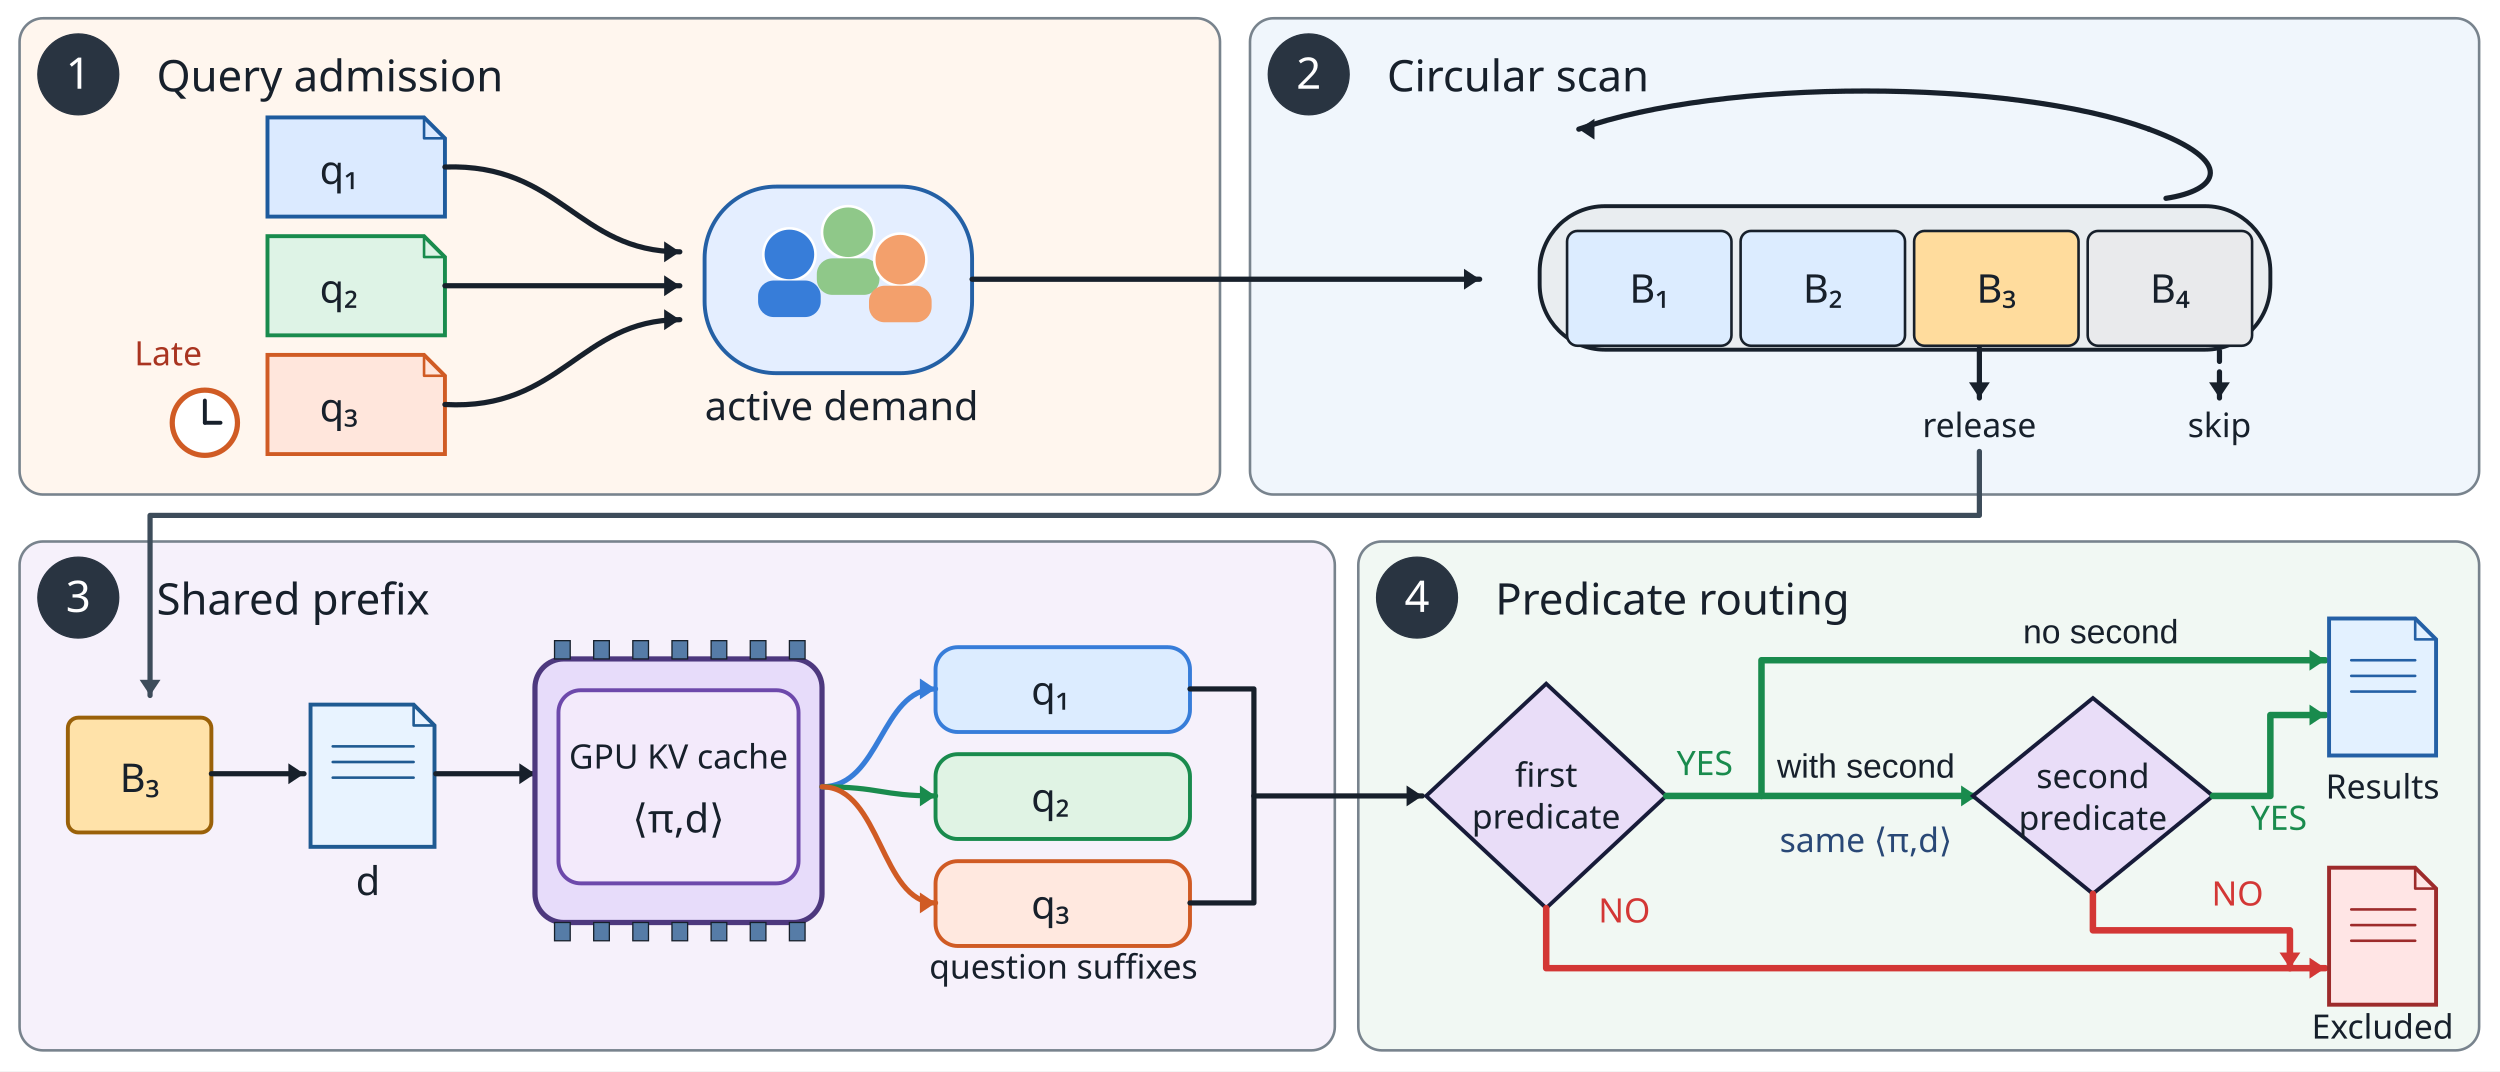
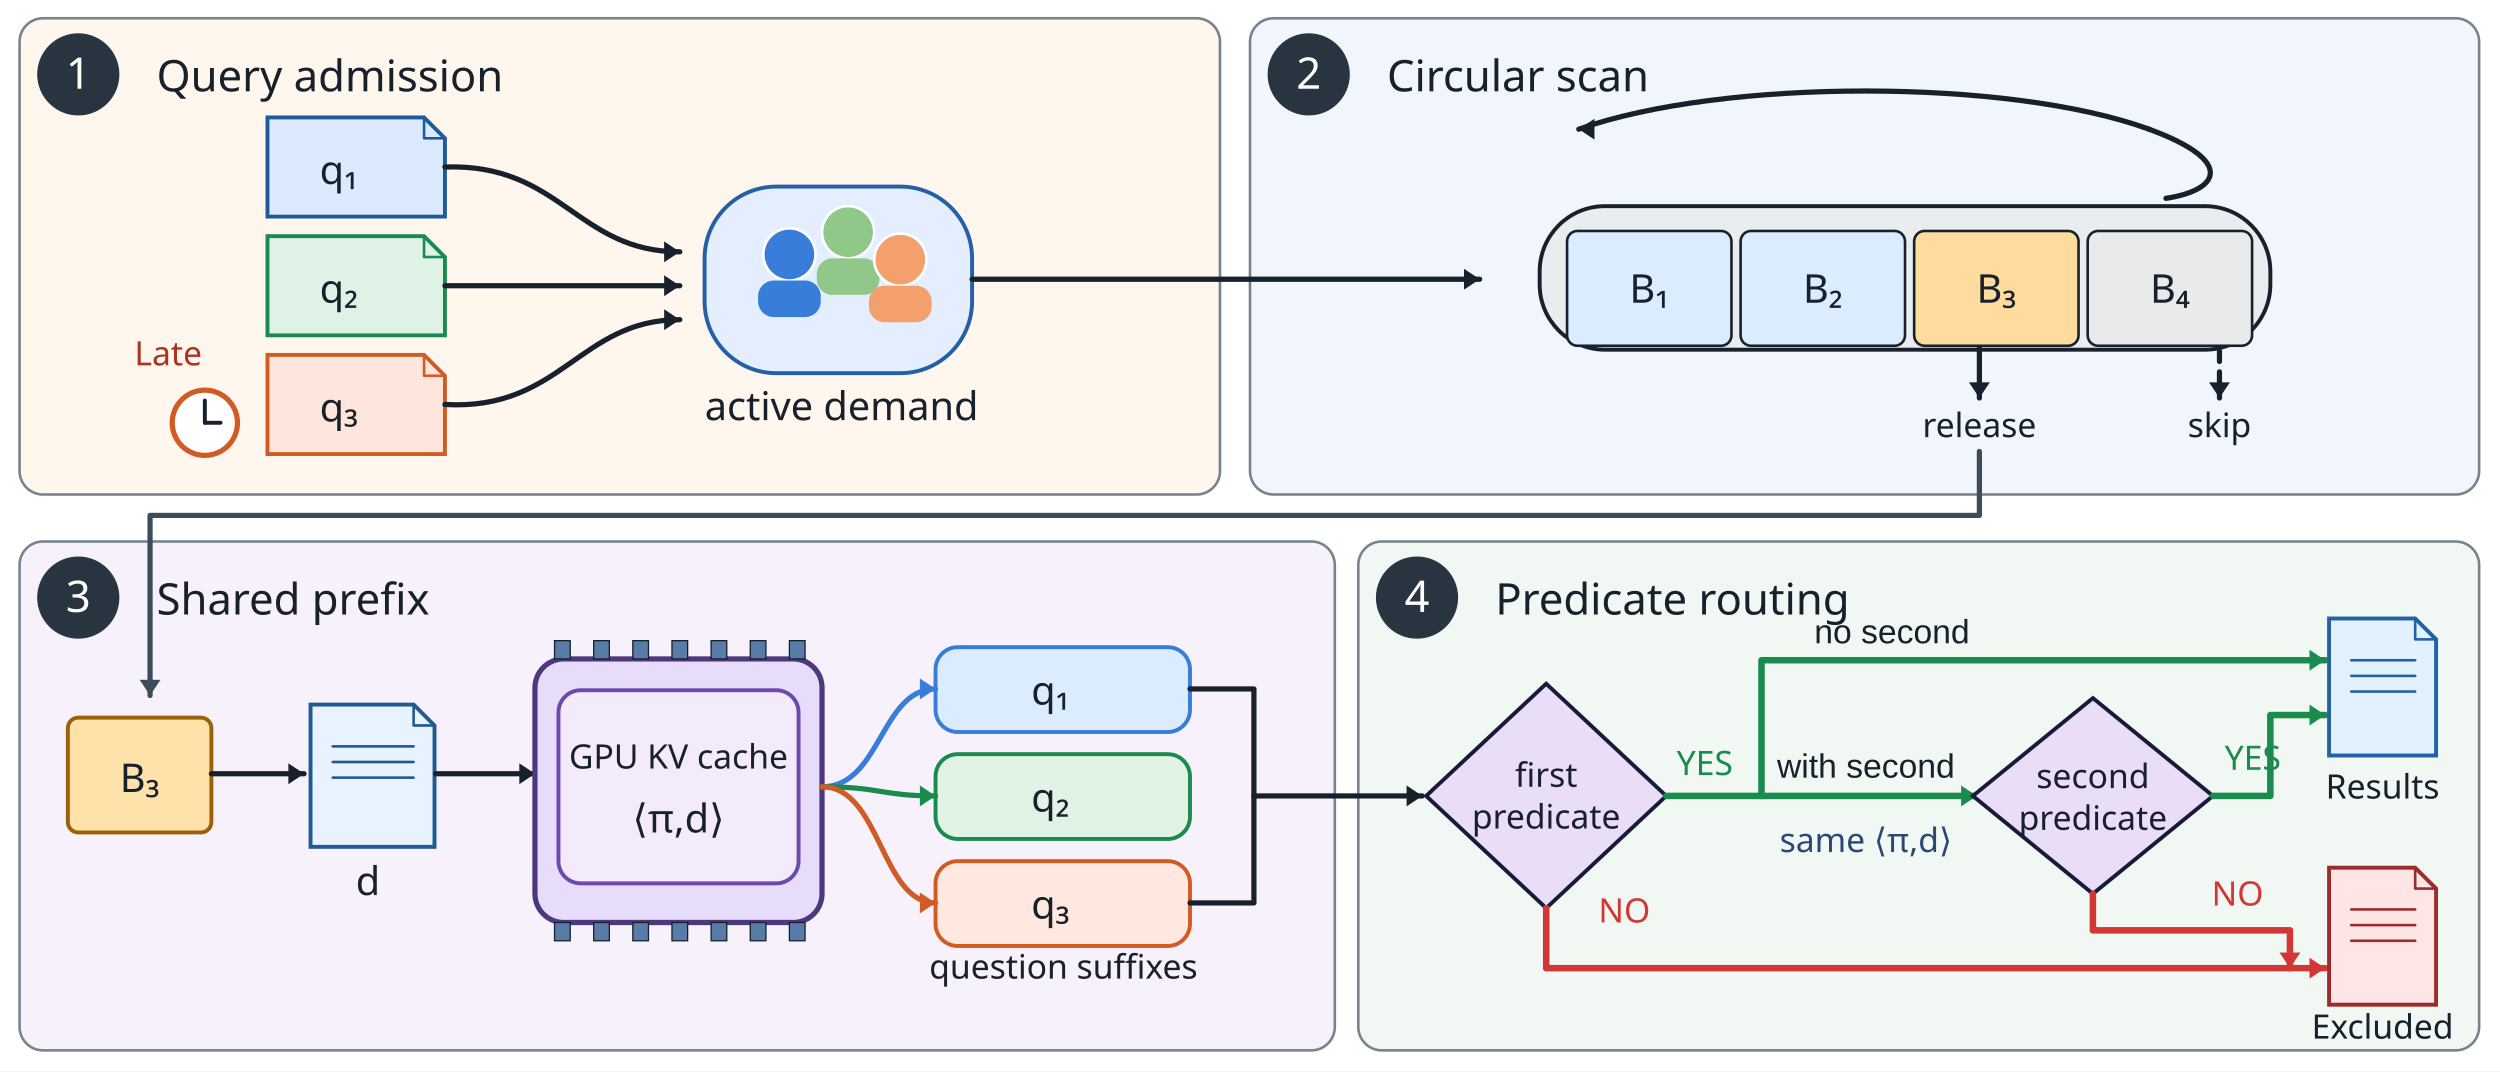
<svg xmlns="http://www.w3.org/2000/svg" width="1916" height="821" viewBox="0 0 1916 821">
  <rect id="" x="0" y="0" width="1916" height="821" rx="0" fill="#ffffff" stroke="#ffffff" stroke-width="0" />
  <rect id="region-1" x="15" y="14" width="920" height="365" rx="18" fill="#FFF6EE" stroke="#78838d" stroke-width="2" />
  <circle cx="60" cy="57" r="31" fill="#293441" stroke="#293441" stroke-width="1" />
  <text x="60" y="68" font-family="ArialBold" font-size="33.4" text-anchor="middle" fill="#ffffff">1</text>
  <text x="120" y="70" font-family="ArialBold" font-size="33.4" text-anchor="start" fill="#17202b">Query admission</text>
  <rect id="region-2" x="958" y="14" width="942" height="365" rx="18" fill="#F0F6FC" stroke="#78838d" stroke-width="2" />
  <circle cx="1003" cy="57" r="31" fill="#293441" stroke="#293441" stroke-width="1" />
  <text x="1003" y="68" font-family="ArialBold" font-size="33.4" text-anchor="middle" fill="#ffffff">2</text>
  <text x="1063" y="70" font-family="ArialBold" font-size="33.4" text-anchor="start" fill="#17202b">Circular scan</text>
  <rect id="region-3" x="15" y="415" width="1008" height="390" rx="18" fill="#F6F1FB" stroke="#78838d" stroke-width="2" />
  <circle cx="60" cy="458" r="31" fill="#293441" stroke="#293441" stroke-width="1" />
  <text x="60" y="469" font-family="ArialBold" font-size="33.4" text-anchor="middle" fill="#ffffff">3</text>
  <text x="120" y="471" font-family="ArialBold" font-size="33.4" text-anchor="start" fill="#17202b">Shared prefix</text>
  <rect id="region-4" x="1041" y="415" width="859" height="390" rx="18" fill="#F1F8F3" stroke="#78838d" stroke-width="2" />
  <circle cx="1086" cy="458" r="31" fill="#293441" stroke="#293441" stroke-width="1" />
  <text x="1086" y="469" font-family="ArialBold" font-size="33.4" text-anchor="middle" fill="#ffffff">4</text>
  <text x="1146" y="471" font-family="ArialBold" font-size="33.4" text-anchor="start" fill="#17202b">Predicate routing</text>
  <polygon points="205,90 325,90 341,106 341,166 205,166" fill="#dbeaff" stroke="#1e5b9d" stroke-width="3" />
  <path d="M325 90 L325 106 L341 106" fill="none" stroke="#1e5b9d" stroke-width="2" stroke-linecap="round" stroke-linejoin="round" />
  <text x="245" y="141" font-family="AppleSymbols" font-size="30.4" text-anchor="start" fill="#17202b">q₁</text>
  <polygon points="205,181 325,181 341,197 341,257 205,257" fill="#def3e6" stroke="#198b4d" stroke-width="3" />
  <path d="M325 181 L325 197 L341 197" fill="none" stroke="#198b4d" stroke-width="2" stroke-linecap="round" stroke-linejoin="round" />
  <text x="245" y="232" font-family="AppleSymbols" font-size="30.4" text-anchor="start" fill="#17202b">q₂</text>
  <polygon points="205,272 325,272 341,288 341,348 205,348" fill="#ffe6dc" stroke="#d05b24" stroke-width="3" />
  <path d="M325 272 L325 288 L341 288" fill="none" stroke="#d05b24" stroke-width="2" stroke-linecap="round" stroke-linejoin="round" />
  <text x="245" y="323" font-family="AppleSymbols" font-size="30.4" text-anchor="start" fill="#17202b">q₃</text>
  <circle cx="157" cy="324" r="25" fill="#ffffff" stroke="#d05b24" stroke-width="4" />
  <path d="M157 324 L157 307" fill="none" stroke="#17202b" stroke-width="3" stroke-linecap="round" stroke-linejoin="round" />
  <path d="M157 324 L169 324" fill="none" stroke="#17202b" stroke-width="3" stroke-linecap="round" stroke-linejoin="round" />
  <text x="103" y="280" font-family="ArialBold" font-size="25.8" text-anchor="start" fill="#a93420">Late</text>
  <path d="M341 128 C430 125 442 193 521 193" fill="none" stroke="#17202b" stroke-width="4" stroke-linecap="round" stroke-linejoin="round" />
  <polygon points="521,193 509,185 509,201" fill="#17202b" stroke="#17202b" stroke-width="0" />
  <path d="M341 219 L521 219" fill="none" stroke="#17202b" stroke-width="4" stroke-linecap="round" stroke-linejoin="round" />
  <polygon points="521,219 509,211 509,227" fill="#17202b" stroke="#17202b" stroke-width="0" />
  <path d="M341 310 C430 315 444 245 521 245" fill="none" stroke="#17202b" stroke-width="4" stroke-linecap="round" stroke-linejoin="round" />
  <polygon points="521,245 509,237 509,253" fill="#17202b" stroke="#17202b" stroke-width="0" />
  <rect id="" x="540" y="143" width="205" height="143" rx="55" fill="#e4eeff" stroke="#2460a5" stroke-width="3" />
  <circle cx="605" cy="195" r="20" fill="#377dd9" stroke="#ffffff" stroke-width="2" />
  <rect id="" x="581" y="215" width="48" height="28" rx="12" fill="#377dd9" stroke="#377dd9" stroke-width="0" />
  <circle cx="650" cy="178" r="20" fill="#8fc889" stroke="#ffffff" stroke-width="2" />
  <rect id="" x="626" y="198" width="48" height="28" rx="12" fill="#8fc889" stroke="#8fc889" stroke-width="0" />
  <circle cx="690" cy="199" r="20" fill="#f3a06c" stroke="#ffffff" stroke-width="2" />
  <rect id="" x="666" y="219" width="48" height="28" rx="12" fill="#f3a06c" stroke="#f3a06c" stroke-width="0" />
  <text x="645" y="322" font-family="ArialBold" font-size="30.4" text-anchor="middle" fill="#17202b">active demand</text>
  <path d="M745 214 L1134 214" fill="none" stroke="#17202b" stroke-width="4" stroke-linecap="round" stroke-linejoin="round" />
  <polygon points="1134,214 1122,206 1122,222" fill="#17202b" stroke="#17202b" stroke-width="0" />
  <path d="M1210 99 C1320 60 1540 60 1647 99" fill="none" stroke="#17202b" stroke-width="4" stroke-linecap="round" stroke-linejoin="round" />
  <polygon points="1210,99 1222,91 1222,107" fill="#17202b" stroke="#17202b" stroke-width="0" />
  <path d="M1647 99 C1715 124 1700 146 1660 152" fill="none" stroke="#17202b" stroke-width="4" stroke-linecap="round" stroke-linejoin="round" />
  <rect id="" x="1180" y="158" width="560" height="110" rx="50" fill="#e9edf0" stroke="#17202b" stroke-width="3" />
  <rect id="" x="1201" y="177" width="126" height="88" rx="8" fill="#dcecff" stroke="#17202b" stroke-width="2" />
  <text x="1264" y="232" font-family="AppleSymbols" font-size="30.4" text-anchor="middle" fill="#17202b">B₁</text>
  <rect id="" x="1334" y="177" width="126" height="88" rx="8" fill="#dcecff" stroke="#17202b" stroke-width="2" />
  <text x="1397" y="232" font-family="AppleSymbols" font-size="30.4" text-anchor="middle" fill="#17202b">B₂</text>
  <rect id="" x="1467" y="177" width="126" height="88" rx="8" fill="#ffdc9d" stroke="#17202b" stroke-width="2" />
  <text x="1530" y="232" font-family="AppleSymbols" font-size="30.4" text-anchor="middle" fill="#17202b">B₃</text>
  <rect id="" x="1600" y="177" width="126" height="88" rx="8" fill="#e9eaec" stroke="#17202b" stroke-width="2" />
  <text x="1663" y="232" font-family="AppleSymbols" font-size="30.4" text-anchor="middle" fill="#17202b">B₄</text>
  <path d="M1517 267 L1517 305" fill="none" stroke="#17202b" stroke-width="4" stroke-linecap="round" stroke-linejoin="round" />
  <polygon points="1517,305 1509,293 1525,293" fill="#17202b" stroke="#17202b" stroke-width="0" />
  <text x="1517" y="335" font-family="ArialBold" font-size="25.8" text-anchor="middle" fill="#17202b">release</text>
  <path d="M1701 269 L1701 305" fill="none" stroke="#17202b" stroke-width="4" stroke-linecap="round" stroke-linejoin="round" stroke-dasharray="8 8" />
  <polygon points="1701,305 1693,293 1709,293" fill="#17202b" stroke="#17202b" stroke-width="0" />
  <text x="1701" y="335" font-family="ArialBold" font-size="25.8" text-anchor="middle" fill="#17202b">skip</text>
  <path d="M1517 346 L1517 395 L115 395 L115 533" fill="none" stroke="#3d4c5a" stroke-width="4" stroke-linecap="round" stroke-linejoin="round" />
  <polygon points="115,533 107,521 123,521" fill="#3d4c5a" stroke="#3d4c5a" stroke-width="0" />
  <rect id="" x="52" y="550" width="110" height="88" rx="8" fill="#ffe2a9" stroke="#9a6109" stroke-width="3" />
  <text x="107" y="607" font-family="AppleSymbols" font-size="30.4" text-anchor="middle" fill="#17202b">B₃</text>
  <path d="M162 593 L233 593" fill="none" stroke="#17202b" stroke-width="4" stroke-linecap="round" stroke-linejoin="round" />
  <polygon points="233,593 221,585 221,601" fill="#17202b" stroke="#17202b" stroke-width="0" />
  <polygon points="238,540 317,540 333,556 333,649 238,649" fill="#e8f3ff" stroke="#1f5a92" stroke-width="3" />
  <path d="M317 540 L317 556 L333 556" fill="none" stroke="#1f5a92" stroke-width="2" stroke-linecap="round" stroke-linejoin="round" />
  <path d="M255 572 L317 572" fill="none" stroke="#1f5a92" stroke-width="2" stroke-linecap="round" stroke-linejoin="round" />
  <path d="M255 584 L317 584" fill="none" stroke="#1f5a92" stroke-width="2" stroke-linecap="round" stroke-linejoin="round" />
  <path d="M255 596 L317 596" fill="none" stroke="#1f5a92" stroke-width="2" stroke-linecap="round" stroke-linejoin="round" />
  <text x="282" y="686" font-family="ArialBold" font-size="30.4" text-anchor="middle" fill="#17202b">d</text>
  <path d="M334 593 L410 593" fill="none" stroke="#17202b" stroke-width="4" stroke-linecap="round" stroke-linejoin="round" />
  <polygon points="410,593 398,585 398,601" fill="#17202b" stroke="#17202b" stroke-width="0" />
  <rect id="" x="410" y="505" width="220" height="202" rx="22" fill="#e7dcfa" stroke="#4d387e" stroke-width="4" />
  <rect id="" x="425" y="491" width="12" height="14" rx="0" fill="#567ca7" stroke="#17202b" stroke-width="1" />
  <rect id="" x="425" y="707" width="12" height="14" rx="0" fill="#567ca7" stroke="#17202b" stroke-width="1" />
  <rect id="" x="455" y="491" width="12" height="14" rx="0" fill="#567ca7" stroke="#17202b" stroke-width="1" />
  <rect id="" x="455" y="707" width="12" height="14" rx="0" fill="#567ca7" stroke="#17202b" stroke-width="1" />
  <rect id="" x="485" y="491" width="12" height="14" rx="0" fill="#567ca7" stroke="#17202b" stroke-width="1" />
  <rect id="" x="485" y="707" width="12" height="14" rx="0" fill="#567ca7" stroke="#17202b" stroke-width="1" />
  <rect id="" x="515" y="491" width="12" height="14" rx="0" fill="#567ca7" stroke="#17202b" stroke-width="1" />
  <rect id="" x="515" y="707" width="12" height="14" rx="0" fill="#567ca7" stroke="#17202b" stroke-width="1" />
  <rect id="" x="545" y="491" width="12" height="14" rx="0" fill="#567ca7" stroke="#17202b" stroke-width="1" />
  <rect id="" x="545" y="707" width="12" height="14" rx="0" fill="#567ca7" stroke="#17202b" stroke-width="1" />
  <rect id="" x="575" y="491" width="12" height="14" rx="0" fill="#567ca7" stroke="#17202b" stroke-width="1" />
  <rect id="" x="575" y="707" width="12" height="14" rx="0" fill="#567ca7" stroke="#17202b" stroke-width="1" />
  <rect id="" x="605" y="491" width="12" height="14" rx="0" fill="#567ca7" stroke="#17202b" stroke-width="1" />
  <rect id="" x="605" y="707" width="12" height="14" rx="0" fill="#567ca7" stroke="#17202b" stroke-width="1" />
  <rect id="" x="428" y="529" width="184" height="148" rx="17" fill="#f3eafb" stroke="#6d49ab" stroke-width="3" />
  <text x="520" y="589" font-family="ArialBold" font-size="25.8" text-anchor="middle" fill="#17202b">GPU KV cache</text>
  <text x="520" y="638" font-family="AppleSymbols" font-size="30.4" text-anchor="middle" fill="#17202b">⟨π,d⟩</text>
  <rect id="" x="717" y="496" width="195" height="65" rx="17" fill="#dcecff" stroke="#377dd9" stroke-width="3" />
  <text x="805" y="540" font-family="AppleSymbols" font-size="30.4" text-anchor="middle" fill="#17202b">q₁</text>
  <rect id="" x="717" y="578" width="195" height="65" rx="17" fill="#e0f3e4" stroke="#198b4d" stroke-width="3" />
  <text x="805" y="622" font-family="AppleSymbols" font-size="30.4" text-anchor="middle" fill="#17202b">q₂</text>
  <rect id="" x="717" y="660" width="195" height="65" rx="17" fill="#ffe8df" stroke="#d05b24" stroke-width="3" />
  <text x="805" y="704" font-family="AppleSymbols" font-size="30.4" text-anchor="middle" fill="#17202b">q₃</text>
  <path d="M630 603 C675 603 675 528 717 528" fill="none" stroke="#377dd9" stroke-width="4" stroke-linecap="round" stroke-linejoin="round" />
  <polygon points="717,528 705,520 705,536" fill="#377dd9" stroke="#377dd9" stroke-width="0" />
  <path d="M630 603 C675 603 675 610 717 610" fill="none" stroke="#198b4d" stroke-width="4" stroke-linecap="round" stroke-linejoin="round" />
  <polygon points="717,610 705,602 705,618" fill="#198b4d" stroke="#198b4d" stroke-width="0" />
  <path d="M630 603 C675 603 675 692 717 692" fill="none" stroke="#d05b24" stroke-width="4" stroke-linecap="round" stroke-linejoin="round" />
  <polygon points="717,692 705,684 705,700" fill="#d05b24" stroke="#d05b24" stroke-width="0" />
  <text x="815" y="750" font-family="ArialBold" font-size="25.8" text-anchor="middle" fill="#17202b">question suffixes</text>
  <path d="M912 528 L961 528 L961 692 L912 692" fill="none" stroke="#17202b" stroke-width="4" stroke-linecap="round" stroke-linejoin="round" />
  <path d="M961 610 L1090 610" fill="none" stroke="#17202b" stroke-width="4" stroke-linecap="round" stroke-linejoin="round" />
  <polygon points="1090,610 1078,602 1078,618" fill="#17202b" stroke="#17202b" stroke-width="0" />
  <polygon points="1185,524 1277,610 1185,696 1093,610" fill="#e9ddf8" stroke="#171b39" stroke-width="3" />
  <text x="1185" y="603" font-family="ArialBold" font-size="25.8" text-anchor="middle" fill="#17202b">first</text>
  <text x="1185" y="635" font-family="ArialBold" font-size="25.8" text-anchor="middle" fill="#17202b">predicate</text>
  <text x="1285" y="594" font-family="ArialBold" font-size="25.8" text-anchor="start" fill="#198b4d">YES</text>
  <path d="M1277 610 L1350 610 L1350 506 L1782 506" fill="none" stroke="#198b4d" stroke-width="5" stroke-linecap="round" stroke-linejoin="round" />
  <polygon points="1782,506 1770,498 1770,514" fill="#198b4d" stroke="#198b4d" stroke-width="0" />
-   <text x="1610" y="493" font-family="Arial" font-size="25.8" text-anchor="middle" fill="#17202b">no second</text>
+   <text x="1450" y="493" font-family="Arial" font-size="25.8" text-anchor="middle" fill="#17202b">no second</text>
  <path d="M1350 610 L1515 610" fill="none" stroke="#198b4d" stroke-width="5" stroke-linecap="round" stroke-linejoin="round" />
  <polygon points="1515,610 1503,602 1503,618" fill="#198b4d" stroke="#198b4d" stroke-width="0" />
  <text x="1430" y="596" font-family="Arial" font-size="25.8" text-anchor="middle" fill="#17202b">with second</text>
  <text x="1430" y="653" font-family="AppleSymbols" font-size="25.8" text-anchor="middle" fill="#294876">same ⟨π,d⟩</text>
  <polygon points="1604,535 1696,610 1604,685 1512,610" fill="#e9ddf8" stroke="#171b39" stroke-width="3" />
  <text x="1604" y="604" font-family="ArialBold" font-size="25.8" text-anchor="middle" fill="#17202b">second</text>
  <text x="1604" y="636" font-family="ArialBold" font-size="25.8" text-anchor="middle" fill="#17202b">predicate</text>
-   <text x="1725" y="636" font-family="ArialBold" font-size="25.8" text-anchor="start" fill="#198b4d">YES</text>
+   <text x="1705" y="590" font-family="ArialBold" font-size="25.8" text-anchor="start" fill="#198b4d">YES</text>
  <path d="M1696 610 L1740 610 L1740 548 L1782 548" fill="none" stroke="#198b4d" stroke-width="5" stroke-linecap="round" stroke-linejoin="round" />
  <polygon points="1782,548 1770,540 1770,556" fill="#198b4d" stroke="#198b4d" stroke-width="0" />
  <polygon points="1785,474 1851,474 1867,490 1867,579 1785,579" fill="#e3f1ff" stroke="#2460a5" stroke-width="3" />
  <path d="M1851 474 L1851 490 L1867 490" fill="none" stroke="#2460a5" stroke-width="2" stroke-linecap="round" stroke-linejoin="round" />
  <path d="M1802 506 L1851 506" fill="none" stroke="#2460a5" stroke-width="2" stroke-linecap="round" stroke-linejoin="round" />
  <path d="M1802 518 L1851 518" fill="none" stroke="#2460a5" stroke-width="2" stroke-linecap="round" stroke-linejoin="round" />
  <path d="M1802 530 L1851 530" fill="none" stroke="#2460a5" stroke-width="2" stroke-linecap="round" stroke-linejoin="round" />
  <text x="1826" y="612" font-family="ArialBold" font-size="25.8" text-anchor="middle" fill="#17202b">Results</text>
  <text x="1225" y="707" font-family="ArialBold" font-size="25.8" text-anchor="start" fill="#d33735">NO</text>
  <path d="M1185 696 L1185 742 L1782 742" fill="none" stroke="#d33735" stroke-width="5" stroke-linecap="round" stroke-linejoin="round" />
  <polygon points="1782,742 1770,734 1770,750" fill="#d33735" stroke="#d33735" stroke-width="0" />
  <text x="1695" y="694" font-family="ArialBold" font-size="25.8" text-anchor="start" fill="#d33735">NO</text>
  <path d="M1604 685 L1604 713 L1755 713 L1755 742" fill="none" stroke="#d33735" stroke-width="5" stroke-linecap="round" stroke-linejoin="round" />
  <polygon points="1755,742 1747,730 1763,730" fill="#d33735" stroke="#d33735" stroke-width="0" />
  <polygon points="1785,665 1851,665 1867,681 1867,770 1785,770" fill="#ffe5e5" stroke="#9d2b2b" stroke-width="3" />
  <path d="M1851 665 L1851 681 L1867 681" fill="none" stroke="#9d2b2b" stroke-width="2" stroke-linecap="round" stroke-linejoin="round" />
  <path d="M1802 697 L1851 697" fill="none" stroke="#9d2b2b" stroke-width="2" stroke-linecap="round" stroke-linejoin="round" />
  <path d="M1802 709 L1851 709" fill="none" stroke="#9d2b2b" stroke-width="2" stroke-linecap="round" stroke-linejoin="round" />
  <path d="M1802 721 L1851 721" fill="none" stroke="#9d2b2b" stroke-width="2" stroke-linecap="round" stroke-linejoin="round" />
  <text x="1826" y="796" font-family="ArialBold" font-size="25.8" text-anchor="middle" fill="#17202b">Excluded</text>
</svg>
